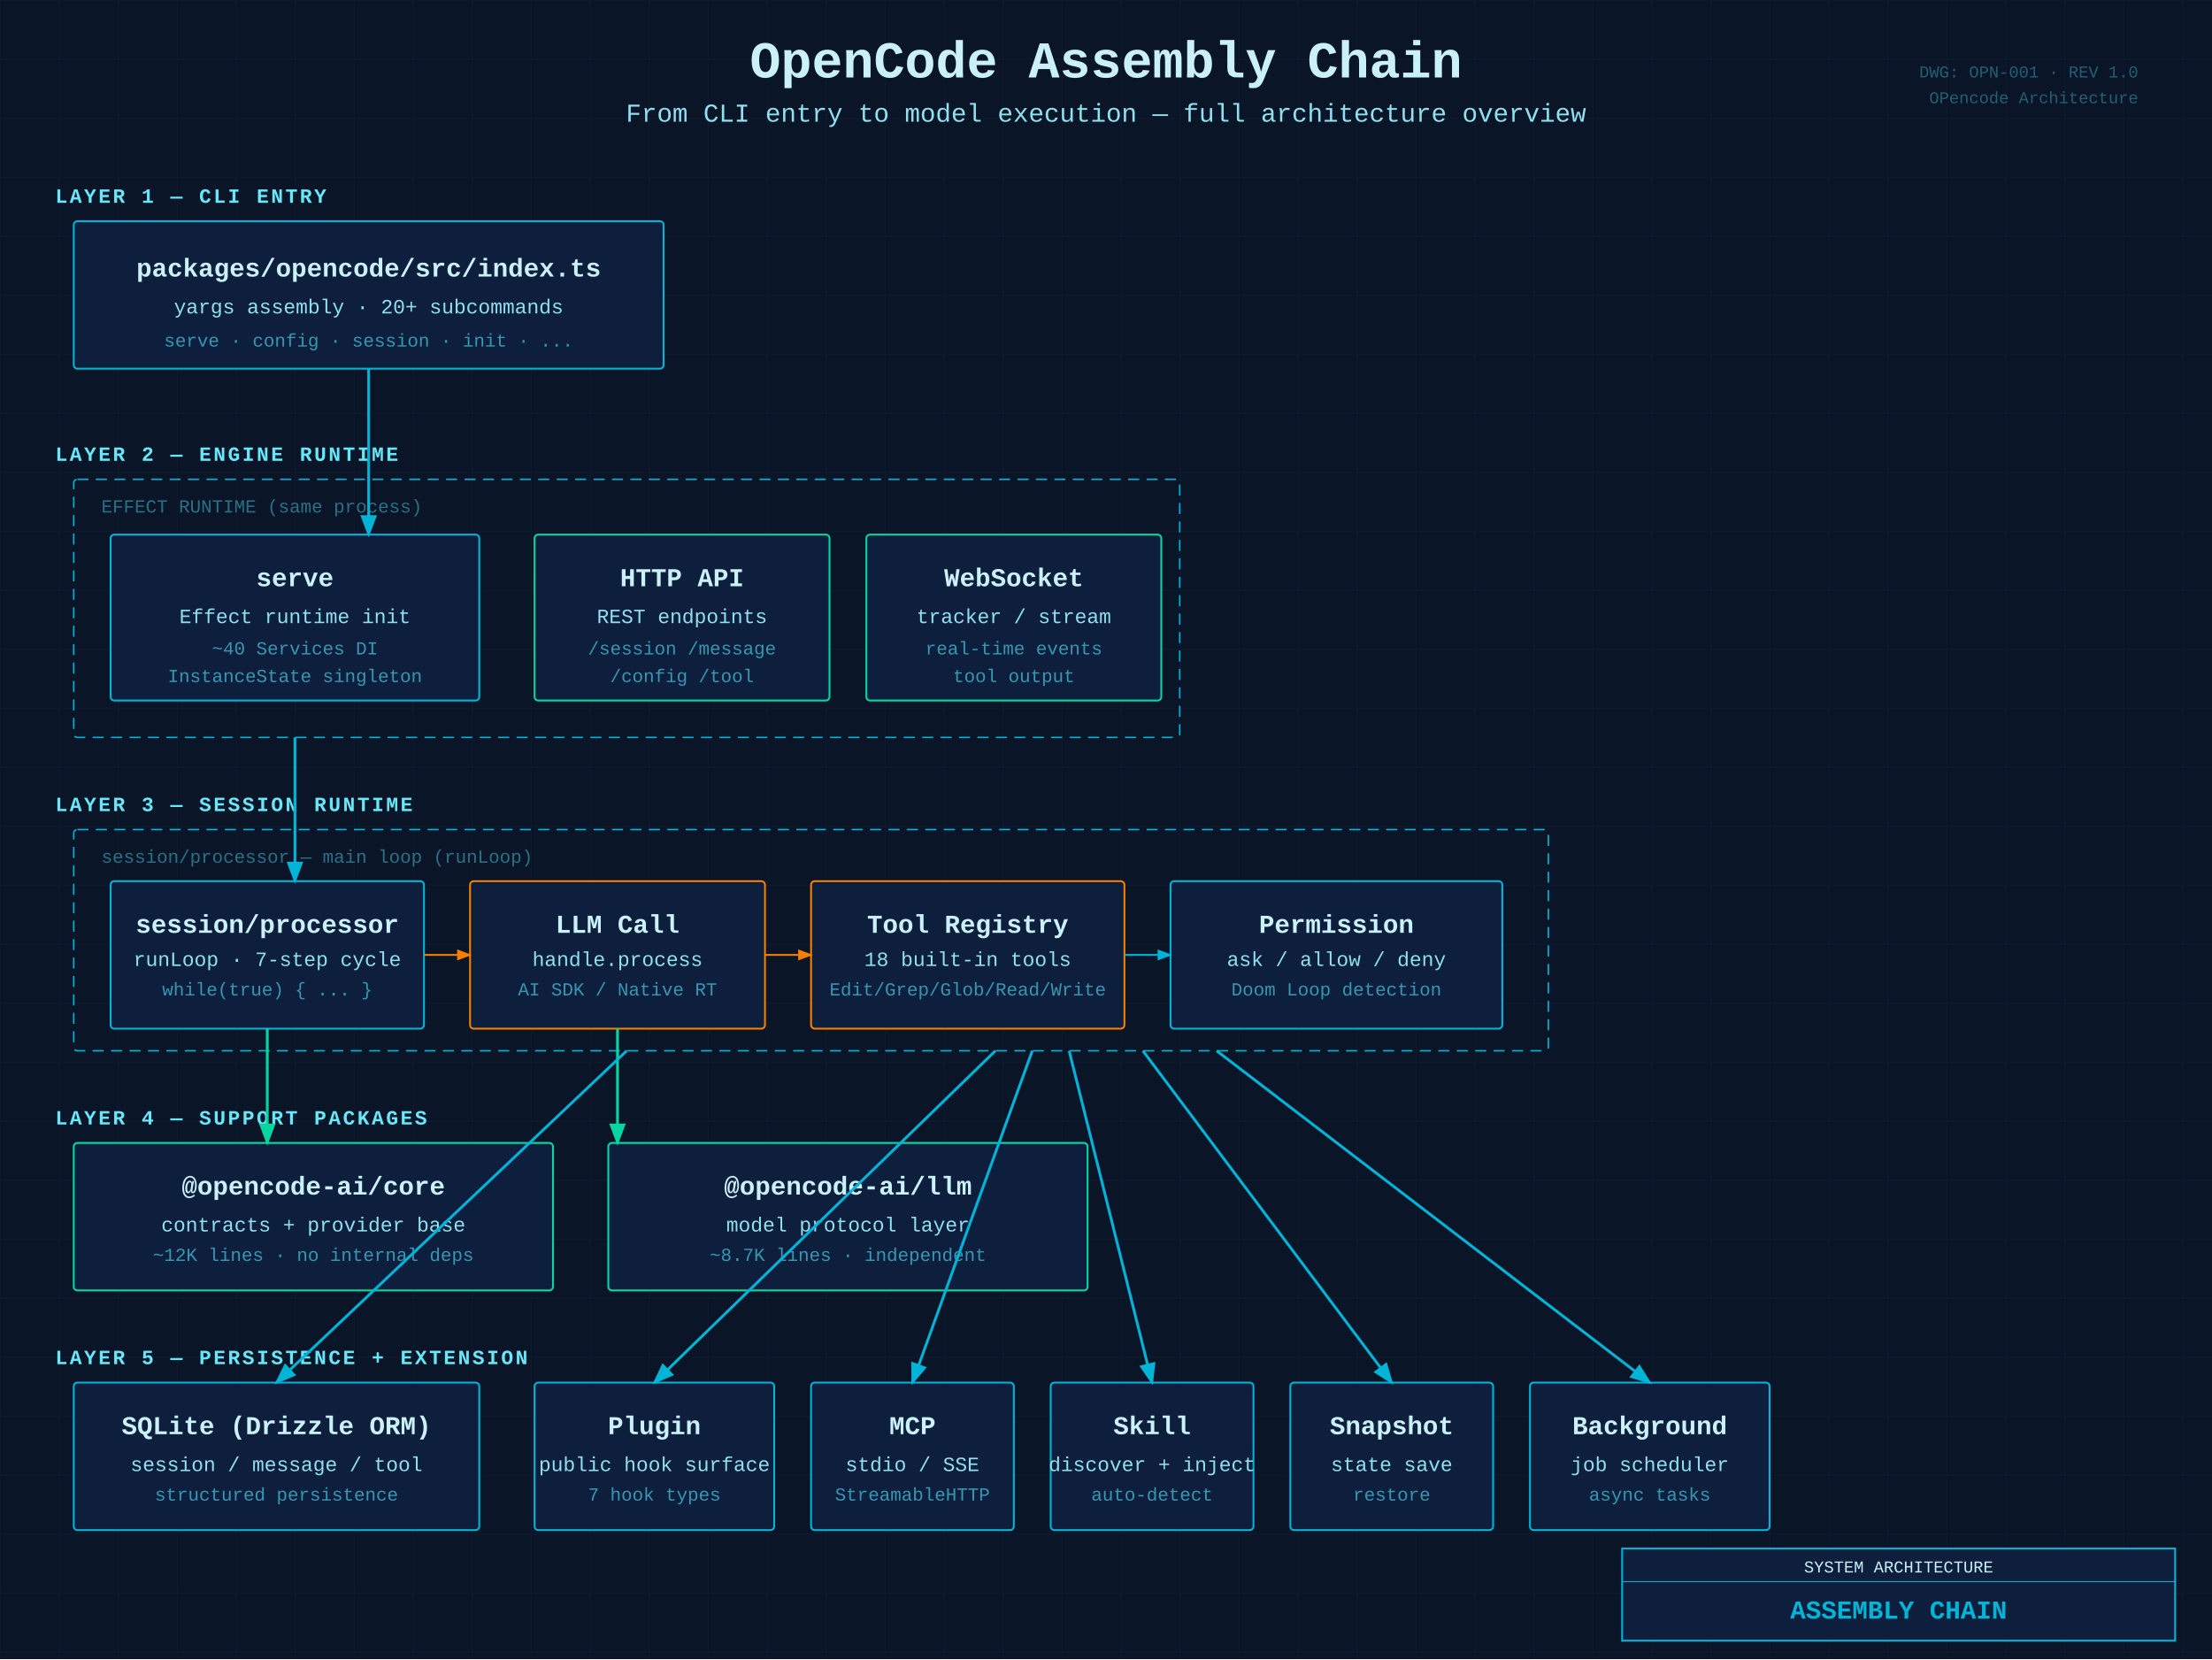
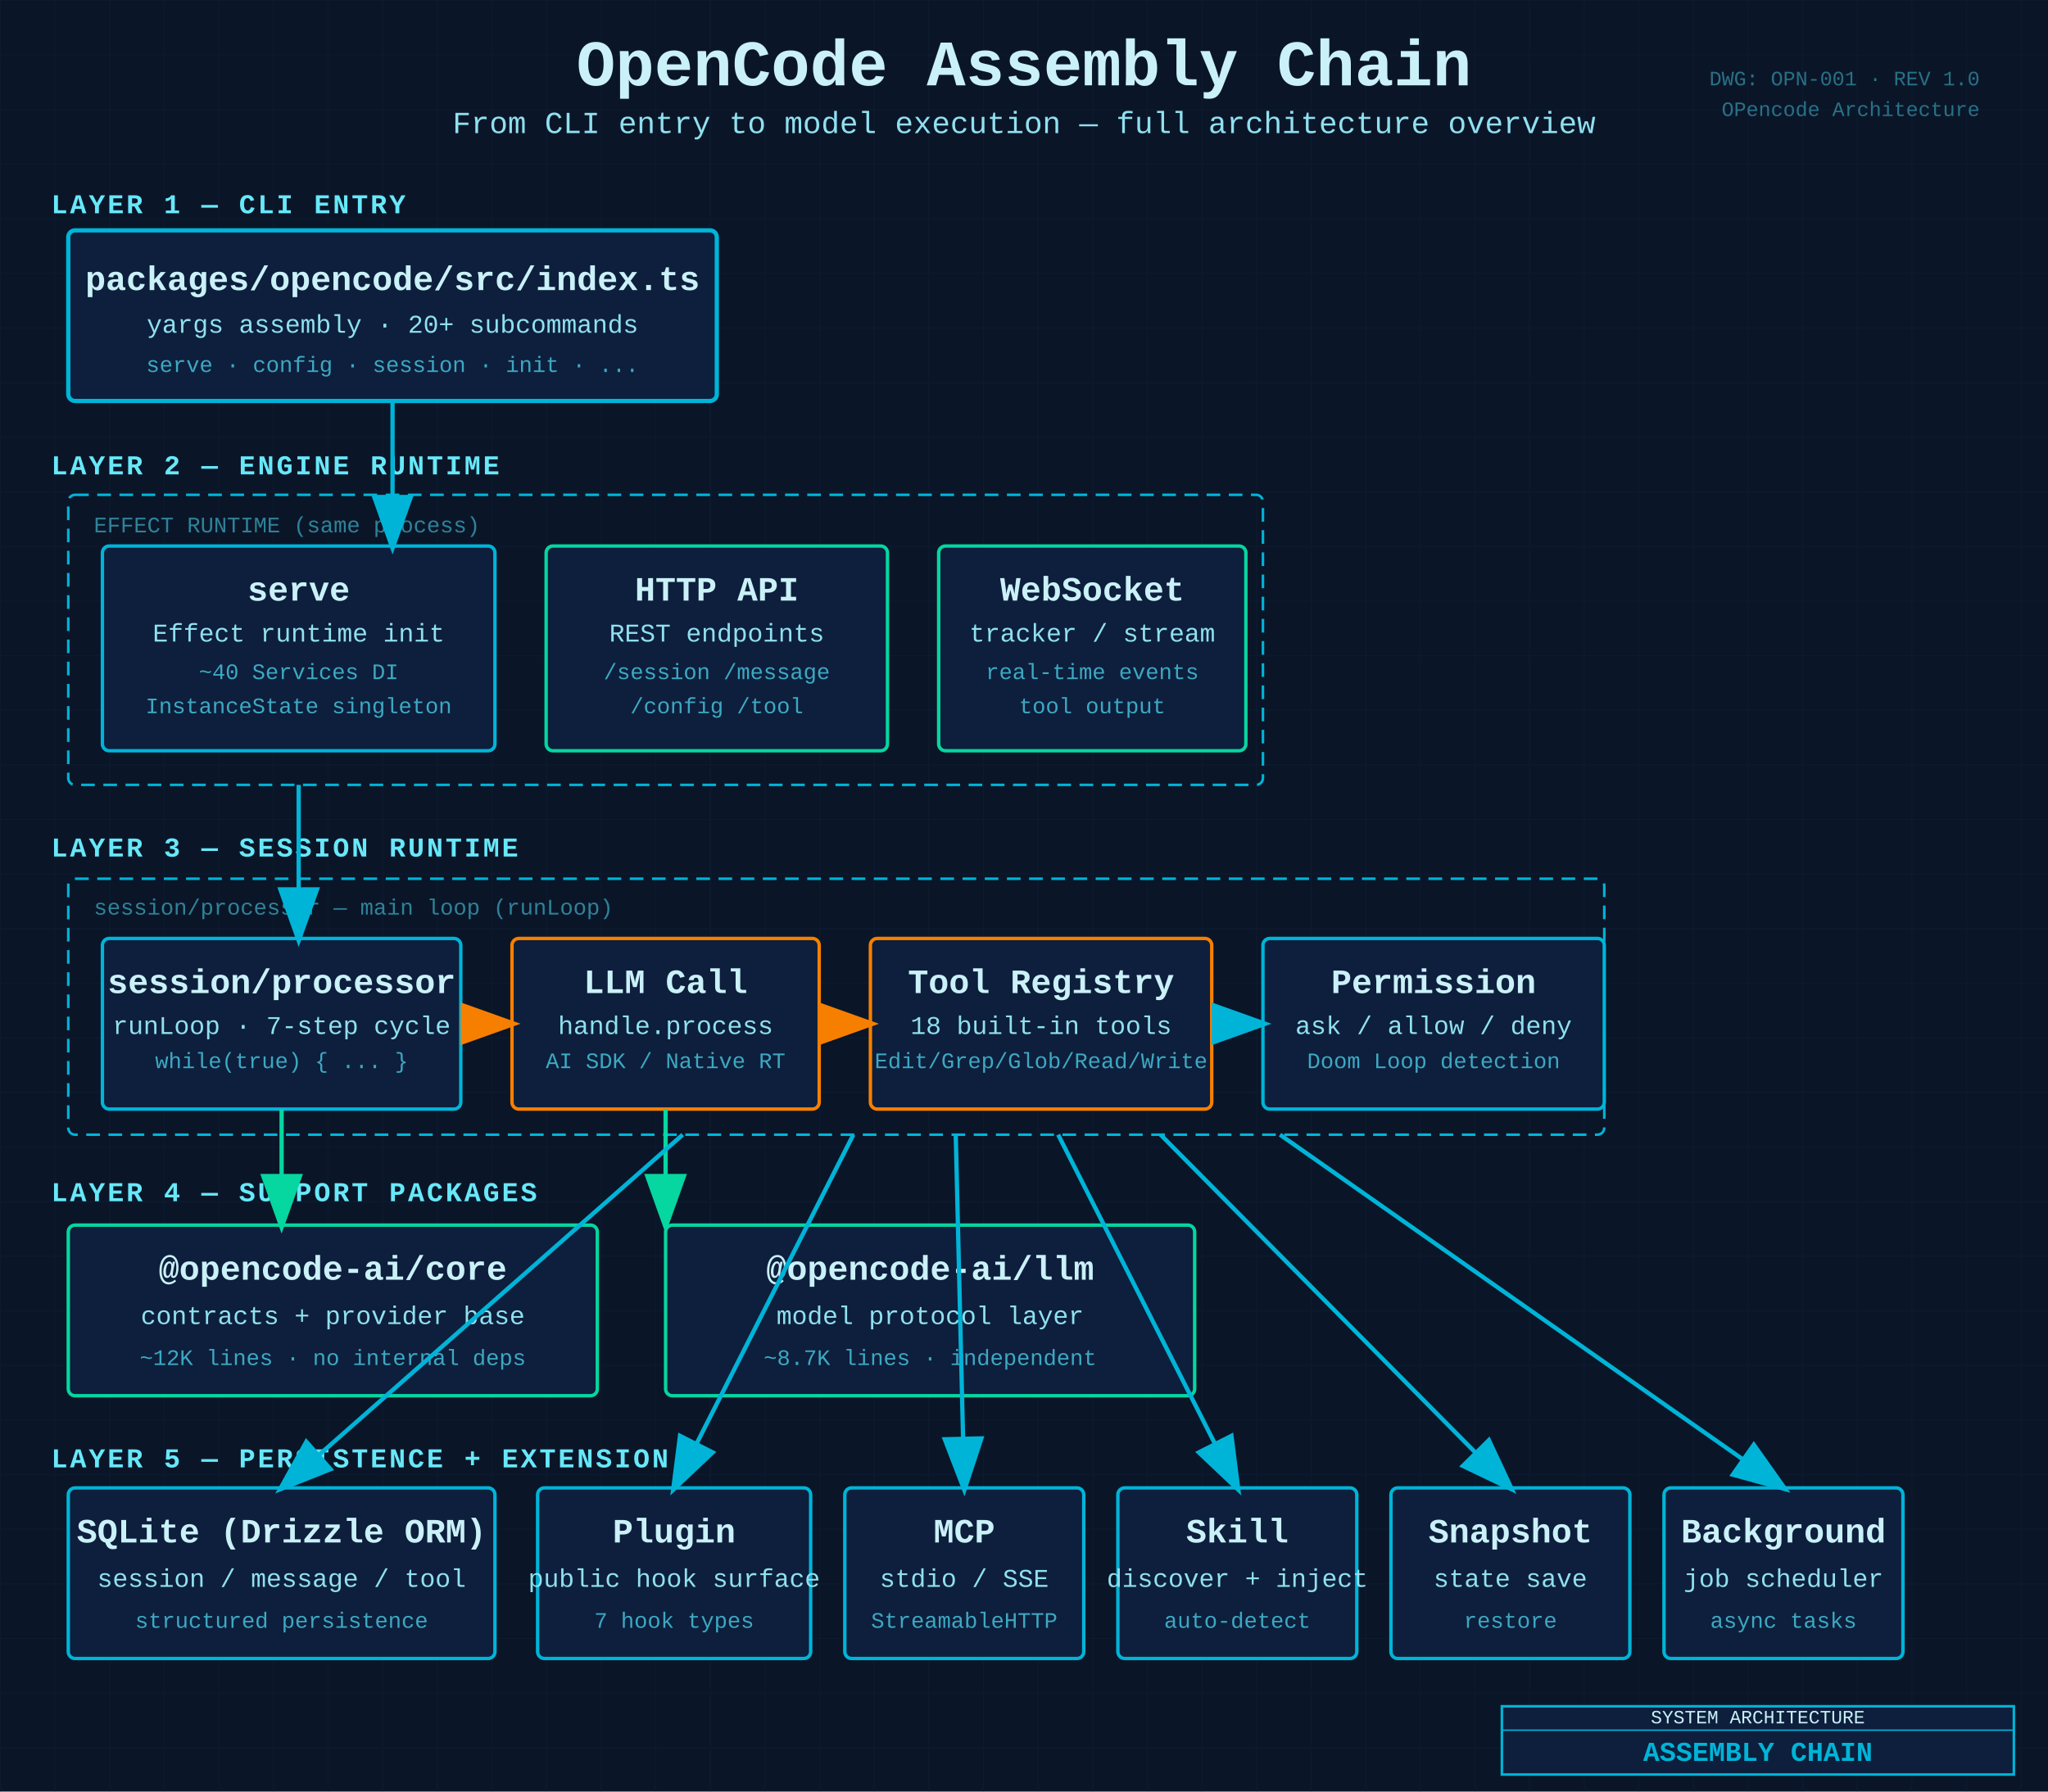
- <svg xmlns="http://www.w3.org/2000/svg" viewBox="0 0 1200 900" width="1200" height="900" role="img" aria-label="OpenCode Assembly Chain — Core Architecture">
+ <svg xmlns="http://www.w3.org/2000/svg" viewBox="0 0 1200 1050" width="1200" height="1050" role="img" aria-label="OpenCode Assembly Chain — Core Architecture">
  <style>
    text { font-family: 'Courier New', 'Lucida Console', monospace; }
-     .title { font-size: 28px; font-weight: 700; fill: #caf0f8; }
-     .subtitle { font-size: 14px; fill: #90e0ef; }
-     .node-name { font-size: 14px; font-weight: 700; fill: #caf0f8; }
-     .node-sub { font-size: 11px; fill: #90e0ef; }
-     .node-detail { font-size: 10px; fill: #48cae4; opacity: 0.7; }
-     .arrow-label { font-size: 10px; fill: #48cae4; }
-     .section-label { font-size: 11px; font-weight: 700; fill: #67e8f9; letter-spacing: 1.2px; text-transform: uppercase; }
-     .muted { font-size: 10px; fill: #48cae4; opacity: 0.5; }
-     .corner-text { font-size: 9px; fill: #48cae4; opacity: 0.4; }
+     .title { font-size: 38px; font-weight: 700; fill: #caf0f8; }
+     .subtitle { font-size: 18px; fill: #90e0ef; }
+     .node-name { font-size: 20px; font-weight: 700; fill: #caf0f8; }
+     .node-sub { font-size: 15px; fill: #90e0ef; }
+     .node-detail { font-size: 13px; fill: #48cae4; opacity: 0.8; }
+     .arrow-label { font-size: 14px; fill: #48cae4; }
+     .section-label { font-size: 16px; font-weight: 700; fill: #67e8f9; letter-spacing: 1.4px; text-transform: uppercase; }
+     .muted { font-size: 13px; fill: #48cae4; opacity: 0.6; }
+     .corner-text { font-size: 12px; fill: #48cae4; opacity: 0.5; }
  </style>
  <defs>
    <pattern id="grid" width="32" height="32" patternUnits="userSpaceOnUse">
      <path d="M 32 0 L 0 0 0 32" fill="none" stroke="#112240" stroke-width="0.5" />
    </pattern>
-     <marker id="arrow-cyan" markerWidth="8" markerHeight="6" refX="7" refY="3" orient="auto">
-       <polygon points="0 0, 8 3, 0 6" fill="#00b4d8" />
+     <marker id="arrow-cyan" markerWidth="14" markerHeight="10" refX="12" refY="5" orient="auto">
+       <polygon points="0 0, 14 5, 0 10" fill="#00b4d8" />
    </marker>
-     <marker id="arrow-green" markerWidth="8" markerHeight="6" refX="7" refY="3" orient="auto">
-       <polygon points="0 0, 8 3, 0 6" fill="#06d6a0" />
+     <marker id="arrow-green" markerWidth="14" markerHeight="10" refX="12" refY="5" orient="auto">
+       <polygon points="0 0, 14 5, 0 10" fill="#06d6a0" />
    </marker>
-     <marker id="arrow-orange" markerWidth="8" markerHeight="6" refX="7" refY="3" orient="auto">
-       <polygon points="0 0, 8 3, 0 6" fill="#f77f00" />
+     <marker id="arrow-orange" markerWidth="14" markerHeight="10" refX="12" refY="5" orient="auto">
+       <polygon points="0 0, 14 5, 0 10" fill="#f77f00" />
    </marker>
  </defs>
-   <rect width="1200" height="900" fill="#0a1628" />
-   <rect width="1200" height="900" fill="url(#grid)" opacity="0.6" />
-   <text x="600" y="42" text-anchor="middle" class="title">OpenCode Assembly Chain</text>
-   <text x="600" y="66" text-anchor="middle" class="subtitle">From CLI entry to model execution — full architecture overview</text>
-   <text x="30" y="110" class="section-label">LAYER 1 — CLI ENTRY</text>
-   <rect x="40" y="120" width="320" height="80" rx="2" fill="#0d1f3c" stroke="#00b4d8" stroke-width="1" />
-   <text x="200" y="150" text-anchor="middle" class="node-name">packages/opencode/src/index.ts</text>
-   <text x="200" y="170" text-anchor="middle" class="node-sub">yargs assembly · 20+ subcommands</text>
-   <text x="200" y="188" text-anchor="middle" class="node-detail">serve · config · session · init · ...</text>
-   <text x="30" y="250" class="section-label">LAYER 2 — ENGINE RUNTIME</text>
-   <rect x="40" y="260" width="600" height="140" rx="2" fill="none" stroke="#00b4d8" stroke-width="0.8" stroke-dasharray="6,4" />
-   <text x="55" y="278" class="muted">EFFECT RUNTIME (same process)</text>
-   <rect x="60" y="290" width="200" height="90" rx="2" fill="#0d1f3c" stroke="#00b4d8" stroke-width="1" />
-   <text x="160" y="318" text-anchor="middle" class="node-name">serve</text>
-   <text x="160" y="338" text-anchor="middle" class="node-sub">Effect runtime init</text>
-   <text x="160" y="355" text-anchor="middle" class="node-detail">~40 Services DI</text>
-   <text x="160" y="370" text-anchor="middle" class="node-detail">InstanceState singleton</text>
-   <rect x="290" y="290" width="160" height="90" rx="2" fill="#0d1f3c" stroke="#06d6a0" stroke-width="1" />
-   <text x="370" y="318" text-anchor="middle" class="node-name">HTTP API</text>
-   <text x="370" y="338" text-anchor="middle" class="node-sub">REST endpoints</text>
-   <text x="370" y="355" text-anchor="middle" class="node-detail">/session /message</text>
-   <text x="370" y="370" text-anchor="middle" class="node-detail">/config /tool</text>
-   <rect x="470" y="290" width="160" height="90" rx="2" fill="#0d1f3c" stroke="#06d6a0" stroke-width="1" />
-   <text x="550" y="318" text-anchor="middle" class="node-name">WebSocket</text>
-   <text x="550" y="338" text-anchor="middle" class="node-sub">tracker / stream</text>
-   <text x="550" y="355" text-anchor="middle" class="node-detail">real-time events</text>
-   <text x="550" y="370" text-anchor="middle" class="node-detail">tool output</text>
-   <polyline points="200,200 200,290" stroke="#00b4d8" stroke-width="1.5" fill="none" marker-end="url(#arrow-cyan)" />
-   <text x="30" y="440" class="section-label">LAYER 3 — SESSION RUNTIME</text>
-   <rect x="40" y="450" width="800" height="120" rx="2" fill="none" stroke="#00b4d8" stroke-width="0.8" stroke-dasharray="6,4" />
-   <text x="55" y="468" class="muted">session/processor — main loop (runLoop)</text>
-   <rect x="60" y="478" width="170" height="80" rx="2" fill="#0d1f3c" stroke="#00b4d8" stroke-width="1" />
-   <text x="145" y="506" text-anchor="middle" class="node-name">session/processor</text>
-   <text x="145" y="524" text-anchor="middle" class="node-sub">runLoop · 7-step cycle</text>
-   <text x="145" y="540" text-anchor="middle" class="node-detail">while(true) { ... }</text>
-   <rect x="255" y="478" width="160" height="80" rx="2" fill="#0d1f3c" stroke="#f77f00" stroke-width="1" />
-   <text x="335" y="506" text-anchor="middle" class="node-name">LLM Call</text>
-   <text x="335" y="524" text-anchor="middle" class="node-sub">handle.process</text>
-   <text x="335" y="540" text-anchor="middle" class="node-detail">AI SDK / Native RT</text>
-   <rect x="440" y="478" width="170" height="80" rx="2" fill="#0d1f3c" stroke="#f77f00" stroke-width="1" />
-   <text x="525" y="506" text-anchor="middle" class="node-name">Tool Registry</text>
-   <text x="525" y="524" text-anchor="middle" class="node-sub">18 built-in tools</text>
-   <text x="525" y="540" text-anchor="middle" class="node-detail">Edit/Grep/Glob/Read/Write</text>
-   <rect x="635" y="478" width="180" height="80" rx="2" fill="#0d1f3c" stroke="#00b4d8" stroke-width="1" />
-   <text x="725" y="506" text-anchor="middle" class="node-name">Permission</text>
-   <text x="725" y="524" text-anchor="middle" class="node-sub">ask / allow / deny</text>
-   <text x="725" y="540" text-anchor="middle" class="node-detail">Doom Loop detection</text>
-   <polyline points="160,400 160,478" stroke="#00b4d8" stroke-width="1.5" fill="none" marker-end="url(#arrow-cyan)" />
-   <polyline points="230,518 255,518" stroke="#f77f00" stroke-width="1" fill="none" marker-end="url(#arrow-orange)" />
-   <polyline points="415,518 440,518" stroke="#f77f00" stroke-width="1" fill="none" marker-end="url(#arrow-orange)" />
-   <polyline points="610,518 635,518" stroke="#00b4d8" stroke-width="1" fill="none" marker-end="url(#arrow-cyan)" />
-   <text x="30" y="610" class="section-label">LAYER 4 — SUPPORT PACKAGES</text>
-   <rect x="40" y="620" width="260" height="80" rx="2" fill="#0d1f3c" stroke="#06d6a0" stroke-width="1" />
-   <text x="170" y="648" text-anchor="middle" class="node-name">@opencode-ai/core</text>
-   <text x="170" y="668" text-anchor="middle" class="node-sub">contracts + provider base</text>
-   <text x="170" y="684" text-anchor="middle" class="node-detail">~12K lines · no internal deps</text>
-   <rect x="330" y="620" width="260" height="80" rx="2" fill="#0d1f3c" stroke="#06d6a0" stroke-width="1" />
-   <text x="460" y="648" text-anchor="middle" class="node-name">@opencode-ai/llm</text>
-   <text x="460" y="668" text-anchor="middle" class="node-sub">model protocol layer</text>
-   <text x="460" y="684" text-anchor="middle" class="node-detail">~8.7K lines · independent</text>
-   <polyline points="145,558 145,620" stroke="#06d6a0" stroke-width="1.5" fill="none" marker-end="url(#arrow-green)" />
-   <polyline points="335,558 335,620" stroke="#06d6a0" stroke-width="1.5" fill="none" marker-end="url(#arrow-green)" />
-   <text x="30" y="740" class="section-label">LAYER 5 — PERSISTENCE + EXTENSION</text>
-   <rect x="40" y="750" width="220" height="80" rx="2" fill="#0d1f3c" stroke="#00b4d8" stroke-width="1" />
-   <text x="150" y="778" text-anchor="middle" class="node-name">SQLite (Drizzle ORM)</text>
-   <text x="150" y="798" text-anchor="middle" class="node-sub">session / message / tool</text>
-   <text x="150" y="814" text-anchor="middle" class="node-detail">structured persistence</text>
-   <rect x="290" y="750" width="130" height="80" rx="2" fill="#0d1f3c" stroke="#00b4d8" stroke-width="1" />
-   <text x="355" y="778" text-anchor="middle" class="node-name">Plugin</text>
-   <text x="355" y="798" text-anchor="middle" class="node-sub">public hook surface</text>
-   <text x="355" y="814" text-anchor="middle" class="node-detail">7 hook types</text>
-   <rect x="440" y="750" width="110" height="80" rx="2" fill="#0d1f3c" stroke="#00b4d8" stroke-width="1" />
-   <text x="495" y="778" text-anchor="middle" class="node-name">MCP</text>
-   <text x="495" y="798" text-anchor="middle" class="node-sub">stdio / SSE</text>
-   <text x="495" y="814" text-anchor="middle" class="node-detail">StreamableHTTP</text>
-   <rect x="570" y="750" width="110" height="80" rx="2" fill="#0d1f3c" stroke="#00b4d8" stroke-width="1" />
-   <text x="625" y="778" text-anchor="middle" class="node-name">Skill</text>
-   <text x="625" y="798" text-anchor="middle" class="node-sub">discover + inject</text>
-   <text x="625" y="814" text-anchor="middle" class="node-detail">auto-detect</text>
-   <rect x="700" y="750" width="110" height="80" rx="2" fill="#0d1f3c" stroke="#00b4d8" stroke-width="1" />
-   <text x="755" y="778" text-anchor="middle" class="node-name">Snapshot</text>
-   <text x="755" y="798" text-anchor="middle" class="node-sub">state save</text>
-   <text x="755" y="814" text-anchor="middle" class="node-detail">restore</text>
-   <rect x="830" y="750" width="130" height="80" rx="2" fill="#0d1f3c" stroke="#00b4d8" stroke-width="1" />
-   <text x="895" y="778" text-anchor="middle" class="node-name">Background</text>
-   <text x="895" y="798" text-anchor="middle" class="node-sub">job scheduler</text>
-   <text x="895" y="814" text-anchor="middle" class="node-detail">async tasks</text>
-   <polyline points="340,570 150,750" stroke="#00b4d8" stroke-width="1.5" fill="none" marker-end="url(#arrow-cyan)" />
-   <polyline points="540,570 355,750" stroke="#00b4d8" stroke-width="1.5" fill="none" marker-end="url(#arrow-cyan)" />
-   <polyline points="560,570 495,750" stroke="#00b4d8" stroke-width="1.5" fill="none" marker-end="url(#arrow-cyan)" />
-   <polyline points="580,570 625,750" stroke="#00b4d8" stroke-width="1.5" fill="none" marker-end="url(#arrow-cyan)" />
-   <polyline points="620,570 755,750" stroke="#00b4d8" stroke-width="1.5" fill="none" marker-end="url(#arrow-cyan)" />
-   <polyline points="660,570 895,750" stroke="#00b4d8" stroke-width="1.5" fill="none" marker-end="url(#arrow-cyan)" />
-   <rect x="880" y="840" width="300" height="50" fill="#0d1f3c" stroke="#00b4d8" stroke-width="1" />
-   <line x1="880" y1="858" x2="1180" y2="858" stroke="#00b4d8" stroke-width="0.5" />
-   <text x="1030" y="853" text-anchor="middle" fill="#caf0f8" font-size="9">SYSTEM ARCHITECTURE</text>
-   <text x="1030" y="878" text-anchor="middle" fill="#00b4d8" font-size="14" font-weight="700">ASSEMBLY CHAIN</text>
-   <text x="1160" y="42" text-anchor="end" class="corner-text">DWG: OPN-001 · REV 1.0</text>
-   <text x="1160" y="56" text-anchor="end" class="corner-text">OPencode Architecture</text>
+   <rect width="1200" height="1050" fill="#0a1628" />
+   <rect width="1200" height="1050" fill="url(#grid)" opacity="0.6" />
+   <text x="600" y="50" text-anchor="middle" class="title">OpenCode Assembly Chain</text>
+   <text x="600" y="78" text-anchor="middle" class="subtitle">From CLI entry to model execution — full architecture overview</text>
+   <text x="30" y="125" class="section-label">LAYER 1 — CLI ENTRY</text>
+   <rect x="40" y="135" width="380" height="100" rx="4" fill="#0d1f3c" stroke="#00b4d8" stroke-width="2.5" />
+   <text x="230" y="170" text-anchor="middle" class="node-name">packages/opencode/src/index.ts</text>
+   <text x="230" y="195" text-anchor="middle" class="node-sub">yargs assembly · 20+ subcommands</text>
+   <text x="230" y="218" text-anchor="middle" class="node-detail">serve · config · session · init · ...</text>
+   <text x="30" y="278" class="section-label">LAYER 2 — ENGINE RUNTIME</text>
+   <rect x="40" y="290" width="700" height="170" rx="4" fill="none" stroke="#00b4d8" stroke-width="1.5" stroke-dasharray="8,5" />
+   <text x="55" y="312" class="muted">EFFECT RUNTIME (same process)</text>
+   <rect x="60" y="320" width="230" height="120" rx="4" fill="#0d1f3c" stroke="#00b4d8" stroke-width="2" />
+   <text x="175" y="352" text-anchor="middle" class="node-name">serve</text>
+   <text x="175" y="376" text-anchor="middle" class="node-sub">Effect runtime init</text>
+   <text x="175" y="398" text-anchor="middle" class="node-detail">~40 Services DI</text>
+   <text x="175" y="418" text-anchor="middle" class="node-detail">InstanceState singleton</text>
+   <rect x="320" y="320" width="200" height="120" rx="4" fill="#0d1f3c" stroke="#06d6a0" stroke-width="2" />
+   <text x="420" y="352" text-anchor="middle" class="node-name">HTTP API</text>
+   <text x="420" y="376" text-anchor="middle" class="node-sub">REST endpoints</text>
+   <text x="420" y="398" text-anchor="middle" class="node-detail">/session /message</text>
+   <text x="420" y="418" text-anchor="middle" class="node-detail">/config /tool</text>
+   <rect x="550" y="320" width="180" height="120" rx="4" fill="#0d1f3c" stroke="#06d6a0" stroke-width="2" />
+   <text x="640" y="352" text-anchor="middle" class="node-name">WebSocket</text>
+   <text x="640" y="376" text-anchor="middle" class="node-sub">tracker / stream</text>
+   <text x="640" y="398" text-anchor="middle" class="node-detail">real-time events</text>
+   <text x="640" y="418" text-anchor="middle" class="node-detail">tool output</text>
+   <polyline points="230,235 230,320" stroke="#00b4d8" stroke-width="2.5" fill="none" marker-end="url(#arrow-cyan)" />
+   <text x="30" y="502" class="section-label">LAYER 3 — SESSION RUNTIME</text>
+   <rect x="40" y="515" width="900" height="150" rx="4" fill="none" stroke="#00b4d8" stroke-width="1.5" stroke-dasharray="8,5" />
+   <text x="55" y="536" class="muted">session/processor — main loop (runLoop)</text>
+   <rect x="60" y="550" width="210" height="100" rx="4" fill="#0d1f3c" stroke="#00b4d8" stroke-width="2" />
+   <text x="165" y="582" text-anchor="middle" class="node-name">session/processor</text>
+   <text x="165" y="606" text-anchor="middle" class="node-sub">runLoop · 7-step cycle</text>
+   <text x="165" y="626" text-anchor="middle" class="node-detail">while(true) { ... }</text>
+   <rect x="300" y="550" width="180" height="100" rx="4" fill="#0d1f3c" stroke="#f77f00" stroke-width="2" />
+   <text x="390" y="582" text-anchor="middle" class="node-name">LLM Call</text>
+   <text x="390" y="606" text-anchor="middle" class="node-sub">handle.process</text>
+   <text x="390" y="626" text-anchor="middle" class="node-detail">AI SDK / Native RT</text>
+   <rect x="510" y="550" width="200" height="100" rx="4" fill="#0d1f3c" stroke="#f77f00" stroke-width="2" />
+   <text x="610" y="582" text-anchor="middle" class="node-name">Tool Registry</text>
+   <text x="610" y="606" text-anchor="middle" class="node-sub">18 built-in tools</text>
+   <text x="610" y="626" text-anchor="middle" class="node-detail">Edit/Grep/Glob/Read/Write</text>
+   <rect x="740" y="550" width="200" height="100" rx="4" fill="#0d1f3c" stroke="#00b4d8" stroke-width="2" />
+   <text x="840" y="582" text-anchor="middle" class="node-name">Permission</text>
+   <text x="840" y="606" text-anchor="middle" class="node-sub">ask / allow / deny</text>
+   <text x="840" y="626" text-anchor="middle" class="node-detail">Doom Loop detection</text>
+   <polyline points="175,460 175,550" stroke="#00b4d8" stroke-width="2.5" fill="none" marker-end="url(#arrow-cyan)" />
+   <polyline points="270,600 300,600" stroke="#f77f00" stroke-width="2.5" fill="none" marker-end="url(#arrow-orange)" />
+   <polyline points="480,600 510,600" stroke="#f77f00" stroke-width="2.5" fill="none" marker-end="url(#arrow-orange)" />
+   <polyline points="710,600 740,600" stroke="#00b4d8" stroke-width="2.5" fill="none" marker-end="url(#arrow-cyan)" />
+   <text x="30" y="704" class="section-label">LAYER 4 — SUPPORT PACKAGES</text>
+   <rect x="40" y="718" width="310" height="100" rx="4" fill="#0d1f3c" stroke="#06d6a0" stroke-width="2" />
+   <text x="195" y="750" text-anchor="middle" class="node-name">@opencode-ai/core</text>
+   <text x="195" y="776" text-anchor="middle" class="node-sub">contracts + provider base</text>
+   <text x="195" y="800" text-anchor="middle" class="node-detail">~12K lines · no internal deps</text>
+   <rect x="390" y="718" width="310" height="100" rx="4" fill="#0d1f3c" stroke="#06d6a0" stroke-width="2" />
+   <text x="545" y="750" text-anchor="middle" class="node-name">@opencode-ai/llm</text>
+   <text x="545" y="776" text-anchor="middle" class="node-sub">model protocol layer</text>
+   <text x="545" y="800" text-anchor="middle" class="node-detail">~8.7K lines · independent</text>
+   <polyline points="165,650 165,718" stroke="#06d6a0" stroke-width="2.5" fill="none" marker-end="url(#arrow-green)" />
+   <polyline points="390,650 390,718" stroke="#06d6a0" stroke-width="2.5" fill="none" marker-end="url(#arrow-green)" />
+   <text x="30" y="860" class="section-label">LAYER 5 — PERSISTENCE + EXTENSION</text>
+   <rect x="40" y="872" width="250" height="100" rx="4" fill="#0d1f3c" stroke="#00b4d8" stroke-width="2" />
+   <text x="165" y="904" text-anchor="middle" class="node-name">SQLite (Drizzle ORM)</text>
+   <text x="165" y="930" text-anchor="middle" class="node-sub">session / message / tool</text>
+   <text x="165" y="954" text-anchor="middle" class="node-detail">structured persistence</text>
+   <rect x="315" y="872" width="160" height="100" rx="4" fill="#0d1f3c" stroke="#00b4d8" stroke-width="2" />
+   <text x="395" y="904" text-anchor="middle" class="node-name">Plugin</text>
+   <text x="395" y="930" text-anchor="middle" class="node-sub">public hook surface</text>
+   <text x="395" y="954" text-anchor="middle" class="node-detail">7 hook types</text>
+   <rect x="495" y="872" width="140" height="100" rx="4" fill="#0d1f3c" stroke="#00b4d8" stroke-width="2" />
+   <text x="565" y="904" text-anchor="middle" class="node-name">MCP</text>
+   <text x="565" y="930" text-anchor="middle" class="node-sub">stdio / SSE</text>
+   <text x="565" y="954" text-anchor="middle" class="node-detail">StreamableHTTP</text>
+   <rect x="655" y="872" width="140" height="100" rx="4" fill="#0d1f3c" stroke="#00b4d8" stroke-width="2" />
+   <text x="725" y="904" text-anchor="middle" class="node-name">Skill</text>
+   <text x="725" y="930" text-anchor="middle" class="node-sub">discover + inject</text>
+   <text x="725" y="954" text-anchor="middle" class="node-detail">auto-detect</text>
+   <rect x="815" y="872" width="140" height="100" rx="4" fill="#0d1f3c" stroke="#00b4d8" stroke-width="2" />
+   <text x="885" y="904" text-anchor="middle" class="node-name">Snapshot</text>
+   <text x="885" y="930" text-anchor="middle" class="node-sub">state save</text>
+   <text x="885" y="954" text-anchor="middle" class="node-detail">restore</text>
+   <rect x="975" y="872" width="140" height="100" rx="4" fill="#0d1f3c" stroke="#00b4d8" stroke-width="2" />
+   <text x="1045" y="904" text-anchor="middle" class="node-name">Background</text>
+   <text x="1045" y="930" text-anchor="middle" class="node-sub">job scheduler</text>
+   <text x="1045" y="954" text-anchor="middle" class="node-detail">async tasks</text>
+   <polyline points="400,665 165,872" stroke="#00b4d8" stroke-width="2.5" fill="none" marker-end="url(#arrow-cyan)" />
+   <polyline points="500,665 395,872" stroke="#00b4d8" stroke-width="2.5" fill="none" marker-end="url(#arrow-cyan)" />
+   <polyline points="560,665 565,872" stroke="#00b4d8" stroke-width="2.5" fill="none" marker-end="url(#arrow-cyan)" />
+   <polyline points="620,665 725,872" stroke="#00b4d8" stroke-width="2.5" fill="none" marker-end="url(#arrow-cyan)" />
+   <polyline points="680,665 885,872" stroke="#00b4d8" stroke-width="2.5" fill="none" marker-end="url(#arrow-cyan)" />
+   <polyline points="750,665 1045,872" stroke="#00b4d8" stroke-width="2.5" fill="none" marker-end="url(#arrow-cyan)" />
+   <rect x="880" y="1000" width="300" height="40" fill="#0d1f3c" stroke="#00b4d8" stroke-width="1.5" />
+   <line x1="880" y1="1014" x2="1180" y2="1014" stroke="#00b4d8" stroke-width="0.8" />
+   <text x="1030" y="1010" text-anchor="middle" fill="#caf0f8" font-size="11">SYSTEM ARCHITECTURE</text>
+   <text x="1030" y="1032" text-anchor="middle" fill="#00b4d8" font-size="16" font-weight="700">ASSEMBLY CHAIN</text>
+   <text x="1160" y="50" text-anchor="end" class="corner-text">DWG: OPN-001 · REV 1.0</text>
+   <text x="1160" y="68" text-anchor="end" class="corner-text">OPencode Architecture</text>
</svg>
